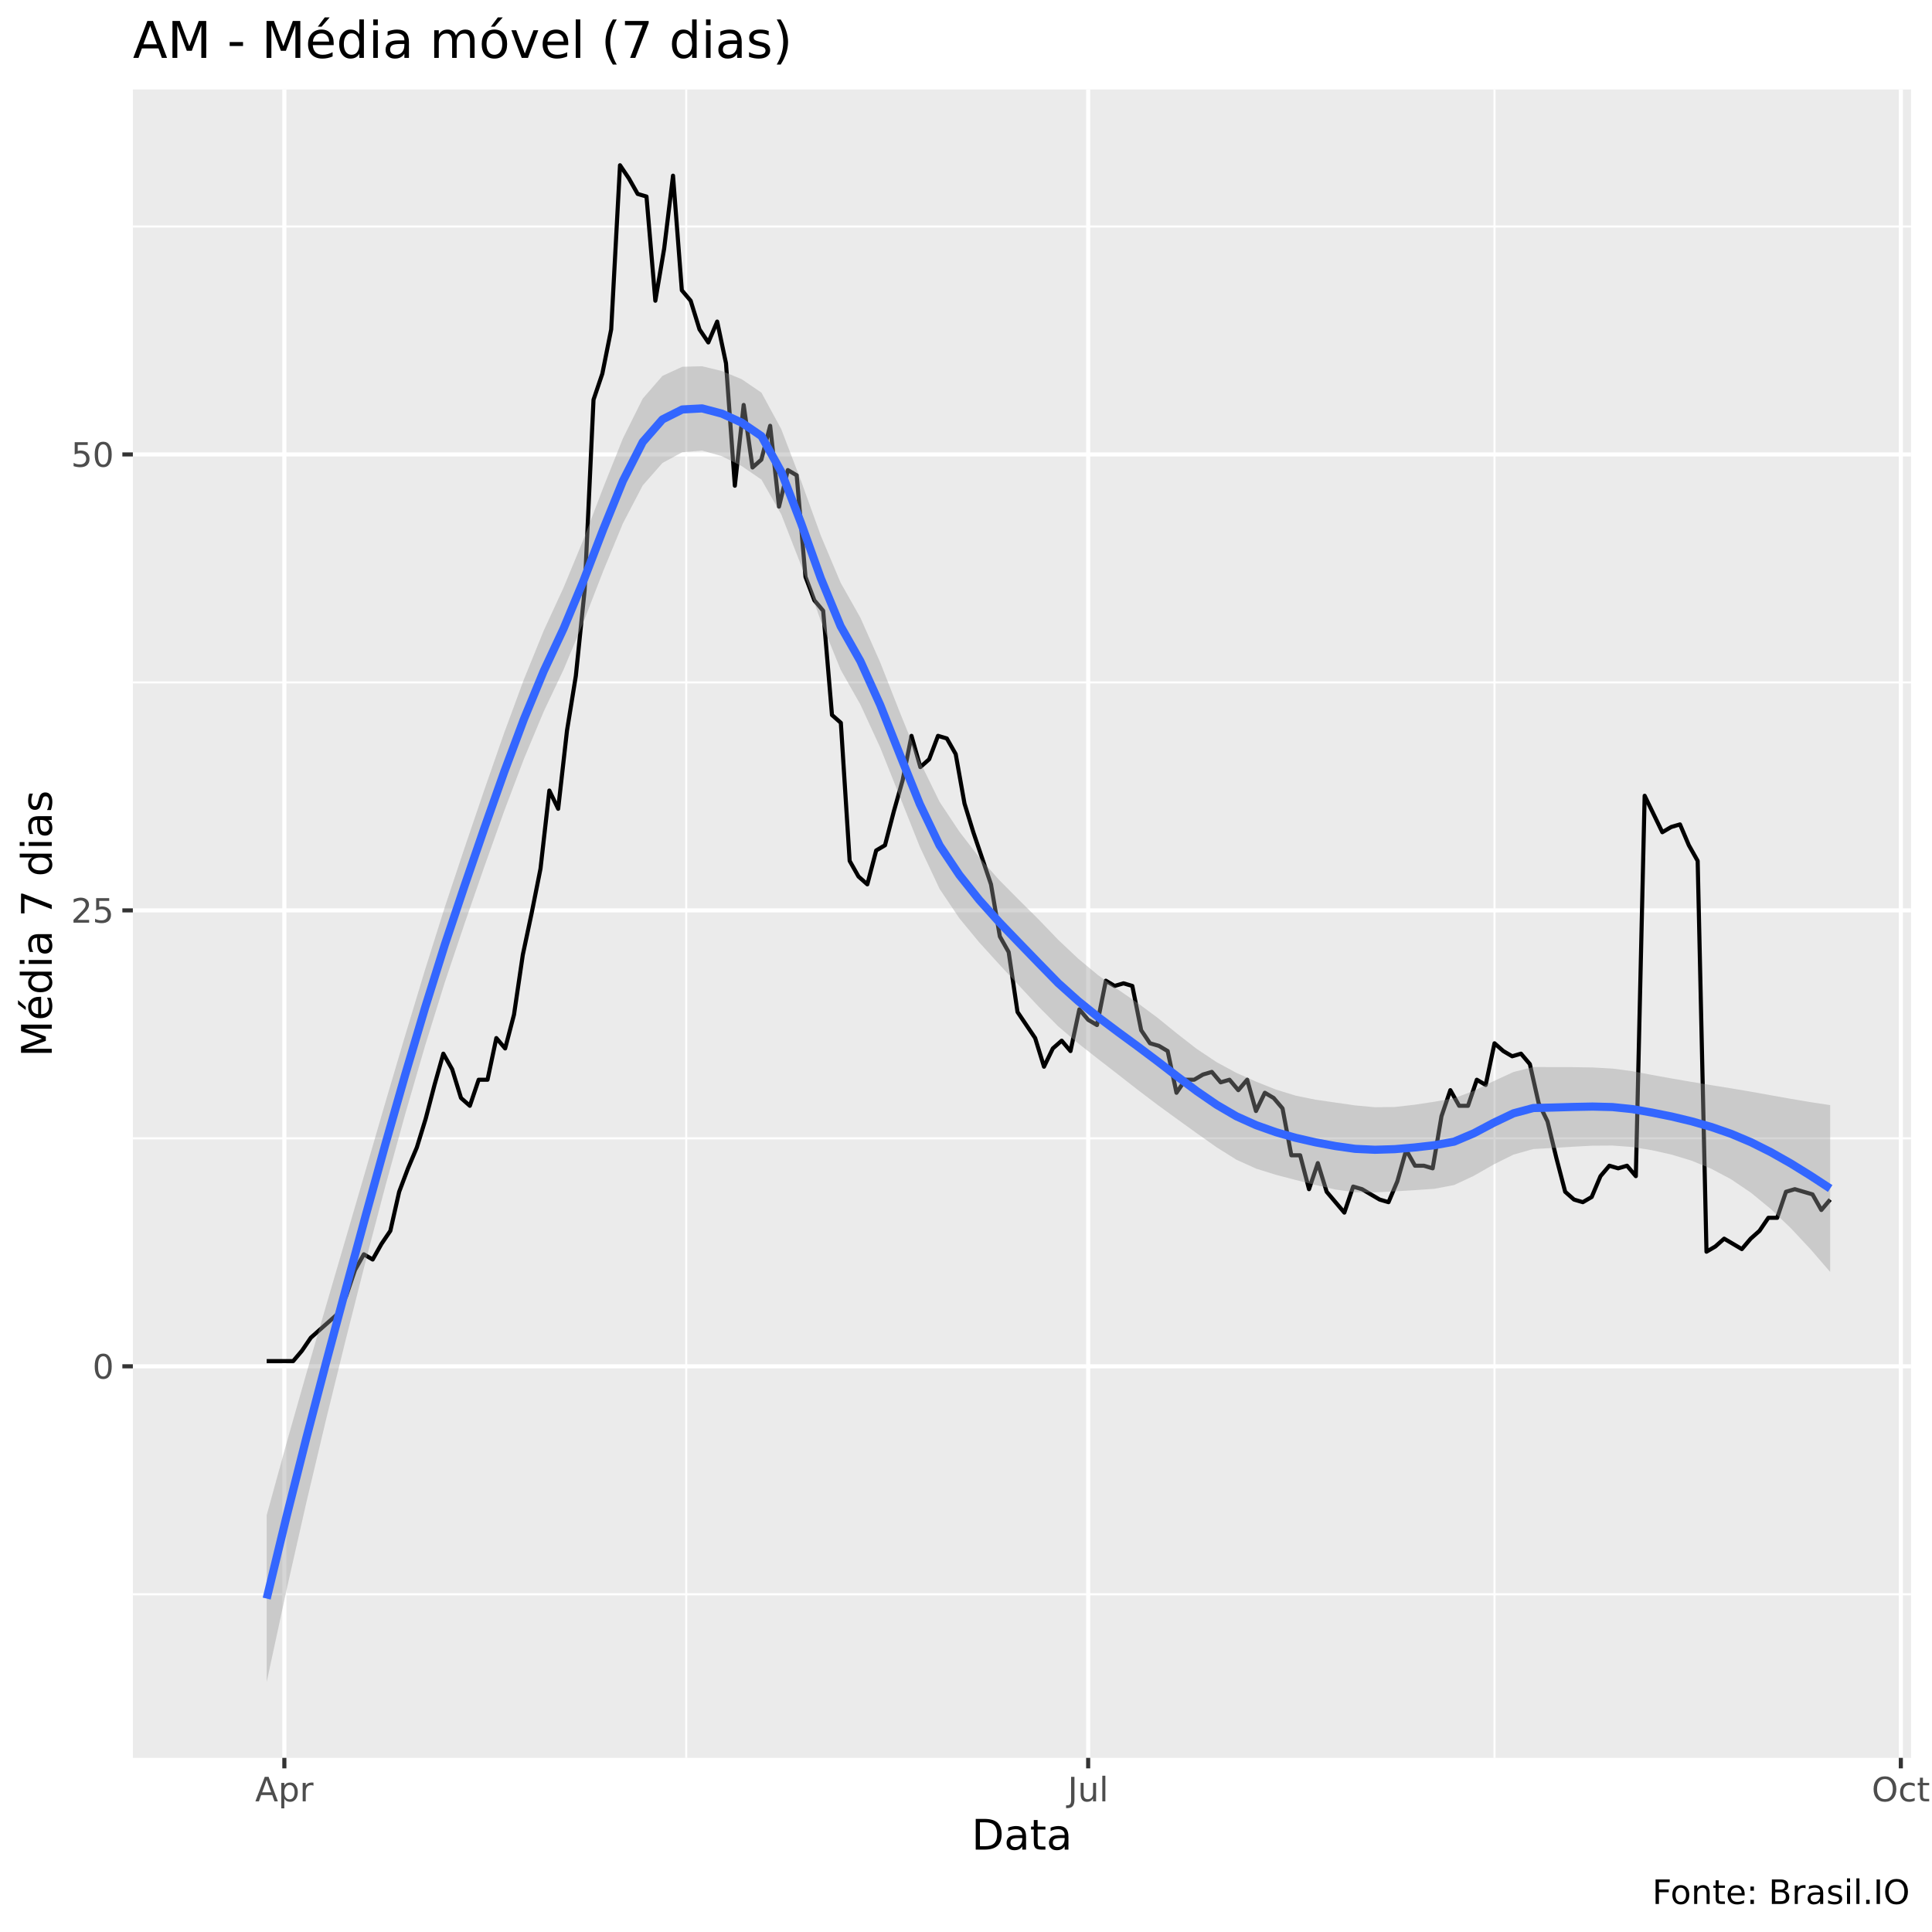
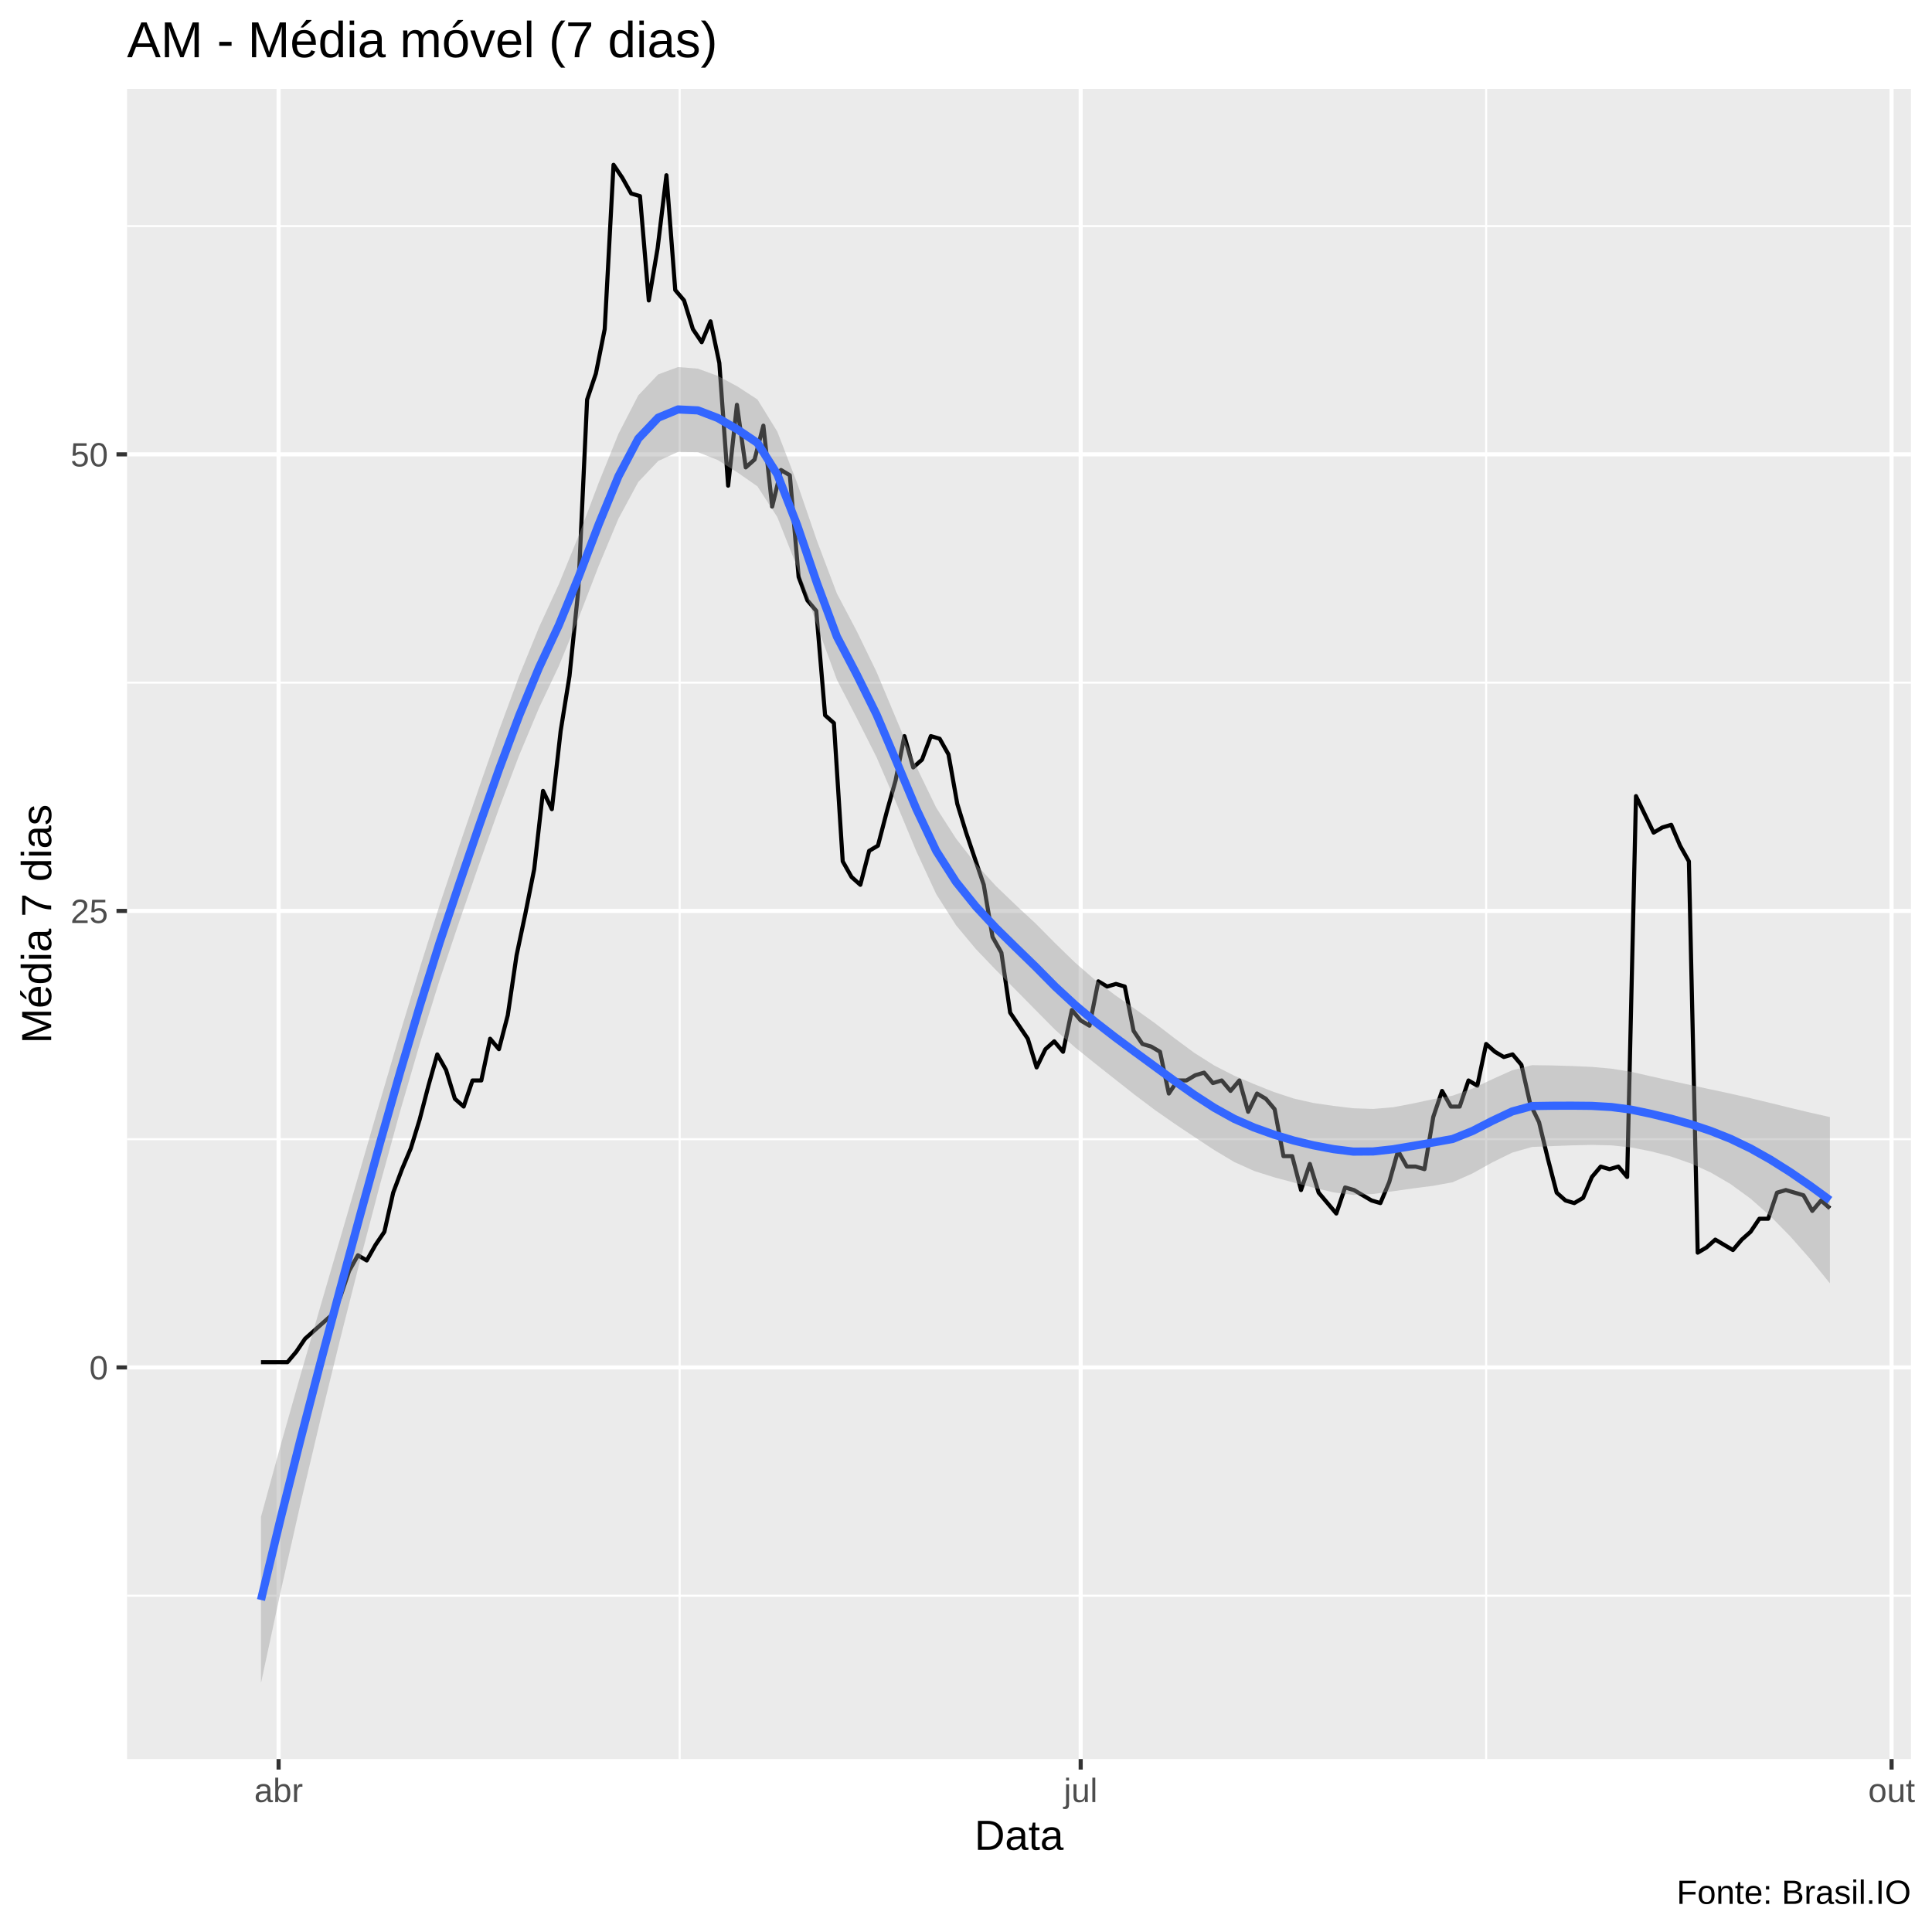
<svg xmlns="http://www.w3.org/2000/svg" viewBox="0 0 504.00 504.00">
  <defs>
    <style type="text/css">
    line, polyline, polygon, path, rect, circle {
      fill: none;
      stroke: #000000;
      stroke-linecap: round;
      stroke-linejoin: round;
      stroke-miterlimit: 10.00;
    }
  </style>
  </defs>
  <rect width="100%" height="100%" style="stroke: none; fill: #FFFFFF;" />
-   <rect x="0" y="0.00" width="504.00" height="504.00" style="stroke-width: 1.07; stroke: #FFFFFF; fill: #FFFFFF;" />
+   <rect x="0.00" y="0.00" width="504.00" height="504.00" style="stroke-width: 1.07; stroke: #FFFFFF; fill: #FFFFFF;" />
  <defs>
-     <clipPath id="cpMzQuNjZ8NDk4LjUyfDQ1OC41N3wyMy4zMw==">
-       <rect x="34.66" y="23.33" width="463.87" height="435.24" />
+     <clipPath id="cpMzMuMTN8NDk4LjUyfDQ1OC44OHwyMy4xOQ==">
+       <rect x="33.13" y="23.19" width="465.39" height="435.69" />
    </clipPath>
  </defs>
-   <rect x="34.66" y="23.33" width="463.87" height="435.24" style="stroke-width: 1.07; stroke: none; fill: #EBEBEB;" clip-path="url(#cpMzQuNjZ8NDk4LjUyfDQ1OC41N3wyMy4zMw==)" />
-   <polyline points="34.66,415.90 498.52,415.90 " style="stroke-width: 0.53; stroke: #FFFFFF; stroke-linecap: butt;" clip-path="url(#cpMzQuNjZ8NDk4LjUyfDQ1OC41N3wyMy4zMw==)" />
-   <polyline points="34.66,296.96 498.52,296.96 " style="stroke-width: 0.53; stroke: #FFFFFF; stroke-linecap: butt;" clip-path="url(#cpMzQuNjZ8NDk4LjUyfDQ1OC41N3wyMy4zMw==)" />
-   <polyline points="34.66,178.02 498.52,178.02 " style="stroke-width: 0.53; stroke: #FFFFFF; stroke-linecap: butt;" clip-path="url(#cpMzQuNjZ8NDk4LjUyfDQ1OC41N3wyMy4zMw==)" />
-   <polyline points="34.66,59.08 498.52,59.08 " style="stroke-width: 0.53; stroke: #FFFFFF; stroke-linecap: butt;" clip-path="url(#cpMzQuNjZ8NDk4LjUyfDQ1OC41N3wyMy4zMw==)" />
-   <polyline points="179.02,458.57 179.02,23.33 " style="stroke-width: 0.53; stroke: #FFFFFF; stroke-linecap: butt;" clip-path="url(#cpMzQuNjZ8NDk4LjUyfDQ1OC41N3wyMy4zMw==)" />
-   <polyline points="389.87,458.57 389.87,23.33 " style="stroke-width: 0.53; stroke: #FFFFFF; stroke-linecap: butt;" clip-path="url(#cpMzQuNjZ8NDk4LjUyfDQ1OC41N3wyMy4zMw==)" />
-   <polyline points="34.66,356.43 498.52,356.43 " style="stroke-width: 1.07; stroke: #FFFFFF; stroke-linecap: butt;" clip-path="url(#cpMzQuNjZ8NDk4LjUyfDQ1OC41N3wyMy4zMw==)" />
-   <polyline points="34.66,237.49 498.52,237.49 " style="stroke-width: 1.07; stroke: #FFFFFF; stroke-linecap: butt;" clip-path="url(#cpMzQuNjZ8NDk4LjUyfDQ1OC41N3wyMy4zMw==)" />
-   <polyline points="34.66,118.55 498.52,118.55 " style="stroke-width: 1.07; stroke: #FFFFFF; stroke-linecap: butt;" clip-path="url(#cpMzQuNjZ8NDk4LjUyfDQ1OC41N3wyMy4zMw==)" />
-   <polyline points="74.18,458.57 74.18,23.33 " style="stroke-width: 1.07; stroke: #FFFFFF; stroke-linecap: butt;" clip-path="url(#cpMzQuNjZ8NDk4LjUyfDQ1OC41N3wyMy4zMw==)" />
-   <polyline points="283.87,458.57 283.87,23.33 " style="stroke-width: 1.07; stroke: #FFFFFF; stroke-linecap: butt;" clip-path="url(#cpMzQuNjZ8NDk4LjUyfDQ1OC41N3wyMy4zMw==)" />
-   <polyline points="495.87,458.57 495.87,23.33 " style="stroke-width: 1.07; stroke: #FFFFFF; stroke-linecap: butt;" clip-path="url(#cpMzQuNjZ8NDk4LjUyfDQ1OC41N3wyMy4zMw==)" />
-   <polyline points="69.57,355.07 71.87,355.07 74.18,355.07 76.48,355.07 78.78,352.35 81.09,348.96 83.39,346.92 85.70,344.88 88.00,342.84 90.31,338.08 92.61,331.29 94.91,327.21 97.22,328.57 99.52,324.49 101.83,321.09 104.13,310.90 106.44,304.78 108.74,299.34 111.04,291.87 113.35,283.03 115.65,274.87 117.96,278.95 120.26,286.43 122.57,288.47 124.87,281.67 127.18,281.67 129.48,270.80 131.78,273.51 134.09,264.68 136.39,249.05 138.70,238.17 141.00,226.62 143.31,206.23 145.61,210.99 147.91,190.60 150.22,176.32 152.52,153.90 154.83,104.28 157.13,97.48 159.44,85.93 161.74,43.11 164.04,46.51 166.35,50.59 168.65,51.27 170.96,78.45 173.26,64.86 175.57,45.83 177.87,75.73 180.17,78.45 182.48,85.93 184.78,89.33 187.09,83.89 189.39,94.77 191.70,126.71 194.00,105.64 196.31,121.95 198.61,119.91 200.91,111.08 203.22,132.15 205.52,122.63 207.83,123.99 210.13,150.50 212.44,156.61 214.74,159.33 217.04,186.52 219.35,188.56 221.65,224.58 223.96,228.66 226.26,230.70 228.57,221.86 230.87,220.50 233.17,211.67 235.48,203.51 237.78,191.96 240.09,200.11 242.39,198.07 244.70,191.96 247.00,192.64 249.31,196.71 251.61,209.63 253.91,217.10 256.22,223.90 258.52,230.70 260.83,244.29 263.13,248.37 265.44,264.00 267.74,267.40 270.04,270.80 272.35,278.27 274.65,273.51 276.96,271.48 279.26,274.19 281.57,263.32 283.87,266.04 286.17,267.40 288.48,255.84 290.78,257.20 293.09,256.52 295.39,257.20 297.70,268.76 300.00,272.16 302.31,272.83 304.61,274.19 306.91,285.07 309.22,281.67 311.52,281.67 313.83,280.31 316.13,279.63 318.44,282.35 320.74,281.67 323.04,284.39 325.35,281.67 327.65,289.83 329.96,285.07 332.26,286.43 334.57,289.15 336.87,301.38 339.17,301.38 341.48,310.22 343.78,303.42 346.09,310.90 348.39,313.61 350.70,316.33 353.00,309.54 355.31,310.22 357.61,311.58 359.91,312.93 362.22,313.61 364.52,308.18 366.83,300.02 369.13,304.10 371.44,304.10 373.74,304.78 376.04,291.19 378.35,284.39 380.65,288.47 382.96,288.47 385.26,281.67 387.57,283.03 389.87,272.16 392.17,274.19 394.48,275.55 396.78,274.87 399.09,277.59 401.39,287.79 403.70,292.54 406.00,302.06 408.31,310.90 410.61,312.93 412.91,313.61 415.22,312.26 417.52,306.82 419.83,304.10 422.13,304.78 424.44,304.10 426.74,306.82 429.04,207.59 431.35,212.35 433.65,217.10 435.96,215.74 438.26,215.06 440.57,220.50 442.87,224.58 445.17,326.53 447.48,325.17 449.78,323.13 452.09,324.49 454.39,325.85 456.70,323.13 459.00,321.09 461.31,317.69 463.61,317.69 465.91,310.90 468.22,310.22 470.52,310.90 472.83,311.58 475.13,315.65 477.44,312.93 " style="stroke-width: 1.07; stroke-linecap: butt;" clip-path="url(#cpMzQuNjZ8NDk4LjUyfDQ1OC41N3wyMy4zMw==)" />
-   <polygon points="69.57,395.25 74.73,376.52 79.89,358.39 85.06,340.63 90.22,323.00 95.38,305.30 100.54,287.56 105.71,270.07 110.87,253.02 116.03,236.64 121.20,221.14 126.36,205.99 131.52,191.19 136.68,177.21 141.85,164.49 147.01,153.30 152.17,140.83 157.34,127.27 162.50,114.36 167.66,104.00 172.82,98.05 177.99,95.68 183.15,95.54 188.31,96.79 193.48,98.92 198.64,102.43 203.80,111.93 208.96,125.43 214.13,139.74 219.29,152.00 224.45,161.14 229.62,172.80 234.78,185.93 239.94,198.60 245.11,209.18 250.27,216.94 255.43,223.64 260.59,229.49 265.76,234.71 270.92,239.83 276.08,245.19 281.25,250.07 286.41,254.35 291.57,258.08 296.73,261.62 301.90,265.45 307.06,269.64 312.22,273.65 317.39,277.09 322.55,279.88 327.71,282.18 332.87,284.24 338.04,285.83 343.20,286.88 348.36,287.62 353.53,288.37 358.69,288.84 363.85,288.78 369.01,288.19 374.18,287.41 379.34,286.50 384.50,284.55 389.67,282.02 394.83,279.65 399.99,278.35 405.16,278.37 410.32,278.39 415.48,278.47 420.64,278.76 425.81,279.44 430.97,280.42 436.13,281.35 441.30,282.24 446.46,283.09 451.62,283.92 456.78,284.79 461.95,285.72 467.11,286.64 472.27,287.51 477.44,288.29 477.44,331.82 472.27,325.84 467.11,320.33 461.95,315.40 456.78,311.15 451.62,307.66 446.46,304.91 441.30,302.79 436.13,301.22 430.97,300.06 425.81,299.22 420.64,298.84 415.48,298.87 410.32,299.15 405.16,299.47 399.99,299.75 394.83,301.20 389.67,303.77 384.50,306.72 379.34,309.14 374.18,310.12 369.01,310.48 363.85,310.78 358.69,311.05 353.53,311.03 348.36,310.31 343.20,309.13 338.04,307.83 332.87,306.48 327.71,304.87 322.55,302.54 317.39,299.30 312.22,295.65 307.06,291.93 301.90,288.17 296.73,284.25 291.57,280.22 286.41,276.22 281.25,272.17 276.08,267.77 270.92,262.57 265.76,257.04 260.59,251.49 255.43,245.81 250.27,239.56 245.11,231.89 239.94,220.88 234.78,207.92 229.62,195.01 224.45,183.80 219.29,174.69 214.13,161.98 208.96,147.42 203.80,134.18 198.64,125.12 193.48,121.58 188.31,119.00 183.15,117.54 177.99,117.97 172.82,120.77 167.66,126.64 162.50,136.53 157.34,149.02 152.17,162.38 147.01,174.70 141.85,185.59 136.68,197.97 131.52,211.60 126.36,226.06 121.20,240.92 116.03,256.28 110.87,272.88 105.71,290.62 100.54,309.38 95.38,329.04 90.22,349.36 85.06,370.31 79.89,392.08 74.73,414.85 69.57,438.79 " style="stroke-width: 0.00; stroke: none; fill: #999999; fill-opacity: 0.40;" clip-path="url(#cpMzQuNjZ8NDk4LjUyfDQ1OC41N3wyMy4zMw==)" />
-   <polyline points="69.57,395.25 74.73,376.52 79.89,358.39 85.06,340.63 90.22,323.00 95.38,305.30 100.54,287.56 105.71,270.07 110.87,253.02 116.03,236.64 121.20,221.14 126.36,205.99 131.52,191.19 136.68,177.21 141.85,164.49 147.01,153.30 152.17,140.83 157.34,127.27 162.50,114.36 167.66,104.00 172.82,98.05 177.99,95.68 183.15,95.54 188.31,96.79 193.48,98.92 198.64,102.43 203.80,111.93 208.96,125.43 214.13,139.74 219.29,152.00 224.45,161.14 229.62,172.80 234.78,185.93 239.94,198.60 245.11,209.18 250.27,216.94 255.43,223.64 260.59,229.49 265.76,234.71 270.92,239.83 276.08,245.19 281.25,250.07 286.41,254.35 291.57,258.08 296.73,261.62 301.90,265.45 307.06,269.64 312.22,273.65 317.39,277.09 322.55,279.88 327.71,282.18 332.87,284.24 338.04,285.83 343.20,286.88 348.36,287.62 353.53,288.37 358.69,288.84 363.85,288.78 369.01,288.19 374.18,287.41 379.34,286.50 384.50,284.55 389.67,282.02 394.83,279.65 399.99,278.35 405.16,278.37 410.32,278.39 415.48,278.47 420.64,278.76 425.81,279.44 430.97,280.42 436.13,281.35 441.30,282.24 446.46,283.09 451.62,283.92 456.78,284.79 461.95,285.72 467.11,286.64 472.27,287.51 477.44,288.29 " style="stroke-width: 2.13; stroke: none;" clip-path="url(#cpMzQuNjZ8NDk4LjUyfDQ1OC41N3wyMy4zMw==)" />
-   <polyline points="477.44,331.82 472.27,325.84 467.11,320.33 461.95,315.40 456.78,311.15 451.62,307.66 446.46,304.91 441.30,302.79 436.13,301.22 430.97,300.06 425.81,299.22 420.64,298.84 415.48,298.87 410.32,299.15 405.16,299.47 399.99,299.75 394.83,301.20 389.67,303.77 384.50,306.72 379.34,309.14 374.18,310.12 369.01,310.48 363.85,310.78 358.69,311.05 353.53,311.03 348.36,310.31 343.20,309.13 338.04,307.83 332.87,306.48 327.71,304.87 322.55,302.54 317.39,299.30 312.22,295.65 307.06,291.93 301.90,288.17 296.73,284.25 291.57,280.22 286.41,276.22 281.25,272.17 276.08,267.77 270.92,262.57 265.76,257.04 260.59,251.49 255.43,245.81 250.27,239.56 245.11,231.89 239.94,220.88 234.78,207.92 229.62,195.01 224.45,183.80 219.29,174.69 214.13,161.98 208.96,147.42 203.80,134.18 198.64,125.12 193.48,121.58 188.31,119.00 183.15,117.54 177.99,117.97 172.82,120.77 167.66,126.64 162.50,136.53 157.34,149.02 152.17,162.38 147.01,174.70 141.85,185.59 136.68,197.97 131.52,211.60 126.36,226.06 121.20,240.92 116.03,256.28 110.87,272.88 105.71,290.62 100.54,309.38 95.38,329.04 90.22,349.36 85.06,370.31 79.89,392.08 74.73,414.85 69.57,438.79 " style="stroke-width: 2.13; stroke: none;" clip-path="url(#cpMzQuNjZ8NDk4LjUyfDQ1OC41N3wyMy4zMw==)" />
-   <polyline points="69.57,417.02 74.73,395.68 79.89,375.23 85.06,355.47 90.22,336.18 95.38,317.17 100.54,298.47 105.71,280.34 110.87,262.95 116.03,246.46 121.20,231.03 126.36,216.02 131.52,201.40 136.68,187.59 141.85,175.04 147.01,164.00 152.17,151.61 157.34,138.15 162.50,125.45 167.66,115.32 172.82,109.41 177.99,106.82 183.15,106.54 188.31,107.90 193.48,110.25 198.64,113.77 203.80,123.06 208.96,136.43 214.13,150.86 219.29,163.35 224.45,172.47 229.62,183.90 234.78,196.92 239.94,209.74 245.11,220.54 250.27,228.25 255.43,234.73 260.59,240.49 265.76,245.87 270.92,251.20 276.08,256.48 281.25,261.12 286.41,265.28 291.57,269.15 296.73,272.93 301.90,276.81 307.06,280.78 312.22,284.65 317.39,288.20 322.55,291.21 327.71,293.53 332.87,295.36 338.04,296.83 343.20,298.01 348.36,298.97 353.53,299.70 358.69,299.94 363.85,299.78 369.01,299.34 374.18,298.76 379.34,297.82 384.50,295.63 389.67,292.89 394.83,290.43 399.99,289.05 405.16,288.92 410.32,288.77 415.48,288.67 420.64,288.80 425.81,289.33 430.97,290.24 436.13,291.28 441.30,292.52 446.46,294.00 451.62,295.79 456.78,297.97 461.95,300.56 467.11,303.48 472.27,306.67 477.44,310.05 " style="stroke-width: 2.13; stroke: #3366FF; stroke-linecap: butt;" clip-path="url(#cpMzQuNjZ8NDk4LjUyfDQ1OC41N3wyMy4zMw==)" />
+   <rect x="33.13" y="23.19" width="465.39" height="435.69" style="stroke-width: 1.07; stroke: none; fill: #EBEBEB;" clip-path="url(#cpMzMuMTN8NDk4LjUyfDQ1OC44OHwyMy4xOQ==)" />
+   <polyline points="33.13,416.27 498.52,416.27 " style="stroke-width: 0.53; stroke: #FFFFFF; stroke-linecap: butt;" clip-path="url(#cpMzMuMTN8NDk4LjUyfDQ1OC44OHwyMy4xOQ==)" />
+   <polyline points="33.13,297.18 498.52,297.18 " style="stroke-width: 0.53; stroke: #FFFFFF; stroke-linecap: butt;" clip-path="url(#cpMzMuMTN8NDk4LjUyfDQ1OC44OHwyMy4xOQ==)" />
+   <polyline points="33.13,178.08 498.52,178.08 " style="stroke-width: 0.53; stroke: #FFFFFF; stroke-linecap: butt;" clip-path="url(#cpMzMuMTN8NDk4LjUyfDQ1OC44OHwyMy4xOQ==)" />
+   <polyline points="33.13,58.98 498.52,58.98 " style="stroke-width: 0.53; stroke: #FFFFFF; stroke-linecap: butt;" clip-path="url(#cpMzMuMTN8NDk4LjUyfDQ1OC44OHwyMy4xOQ==)" />
+   <polyline points="177.30,458.88 177.30,23.19 " style="stroke-width: 0.53; stroke: #FFFFFF; stroke-linecap: butt;" clip-path="url(#cpMzMuMTN8NDk4LjUyfDQ1OC44OHwyMy4xOQ==)" />
+   <polyline points="387.69,458.88 387.69,23.19 " style="stroke-width: 0.53; stroke: #FFFFFF; stroke-linecap: butt;" clip-path="url(#cpMzMuMTN8NDk4LjUyfDQ1OC44OHwyMy4xOQ==)" />
+   <polyline points="33.13,356.72 498.52,356.72 " style="stroke-width: 1.07; stroke: #FFFFFF; stroke-linecap: butt;" clip-path="url(#cpMzMuMTN8NDk4LjUyfDQ1OC44OHwyMy4xOQ==)" />
+   <polyline points="33.13,237.63 498.52,237.63 " style="stroke-width: 1.07; stroke: #FFFFFF; stroke-linecap: butt;" clip-path="url(#cpMzMuMTN8NDk4LjUyfDQ1OC44OHwyMy4xOQ==)" />
+   <polyline points="33.13,118.53 498.52,118.53 " style="stroke-width: 1.07; stroke: #FFFFFF; stroke-linecap: butt;" clip-path="url(#cpMzMuMTN8NDk4LjUyfDQ1OC44OHwyMy4xOQ==)" />
+   <polyline points="72.68,458.88 72.68,23.19 " style="stroke-width: 1.07; stroke: #FFFFFF; stroke-linecap: butt;" clip-path="url(#cpMzMuMTN8NDk4LjUyfDQ1OC44OHwyMy4xOQ==)" />
+   <polyline points="281.92,458.88 281.92,23.19 " style="stroke-width: 1.07; stroke: #FFFFFF; stroke-linecap: butt;" clip-path="url(#cpMzMuMTN8NDk4LjUyfDQ1OC44OHwyMy4xOQ==)" />
+   <polyline points="493.46,458.88 493.46,23.19 " style="stroke-width: 1.07; stroke: #FFFFFF; stroke-linecap: butt;" clip-path="url(#cpMzMuMTN8NDk4LjUyfDQ1OC44OHwyMy4xOQ==)" />
+   <polyline points="68.08,355.36 70.38,355.36 72.68,355.36 74.98,355.36 77.28,352.64 79.58,349.24 81.87,347.20 84.17,345.15 86.47,343.11 88.77,338.35 91.07,331.54 93.37,327.46 95.67,328.82 97.97,324.74 100.27,321.34 102.57,311.13 104.87,305.00 107.17,299.56 109.47,292.07 111.77,283.22 114.07,275.06 116.37,279.14 118.66,286.63 120.96,288.67 123.26,281.86 125.56,281.86 127.86,270.97 130.16,273.70 132.46,264.85 134.76,249.20 137.06,238.31 139.36,226.74 141.66,206.32 143.96,211.09 146.26,190.67 148.56,176.38 150.86,153.92 153.16,104.24 155.45,97.43 157.75,85.86 160.05,42.99 162.35,46.39 164.65,50.48 166.95,51.16 169.25,78.38 171.55,64.77 173.85,45.71 176.15,75.66 178.45,78.38 180.75,85.86 183.05,89.27 185.35,83.82 187.65,94.71 189.95,126.70 192.24,105.60 194.54,121.93 196.84,119.89 199.14,111.04 201.44,132.14 203.74,122.61 206.04,123.98 208.34,150.52 210.64,156.64 212.94,159.36 215.24,186.59 217.54,188.63 219.84,224.70 222.14,228.78 224.44,230.82 226.73,221.97 229.03,220.61 231.33,211.77 233.63,203.60 235.93,192.03 238.23,200.20 240.53,198.16 242.83,192.03 245.13,192.71 247.43,196.79 249.73,209.72 252.03,217.21 254.33,224.02 256.63,230.82 258.93,244.43 261.23,248.52 263.52,264.17 265.82,267.57 268.12,270.97 270.42,278.46 272.72,273.70 275.02,271.65 277.32,274.38 279.62,263.49 281.92,266.21 284.22,267.57 286.52,256.00 288.82,257.36 291.12,256.68 293.42,257.36 295.72,268.93 298.02,272.34 300.31,273.02 302.61,274.38 304.91,285.27 307.21,281.86 309.51,281.86 311.81,280.50 314.11,279.82 316.41,282.54 318.71,281.86 321.01,284.59 323.31,281.86 325.61,290.03 327.91,285.27 330.21,286.63 332.51,289.35 334.81,301.60 337.10,301.60 339.40,310.45 341.70,303.64 344.00,311.13 346.30,313.85 348.60,316.57 350.90,309.77 353.20,310.45 355.50,311.81 357.80,313.17 360.10,313.85 362.40,308.40 364.70,300.24 367.00,304.32 369.30,304.32 371.60,305.00 373.89,291.39 376.19,284.59 378.49,288.67 380.79,288.67 383.09,281.86 385.39,283.22 387.69,272.34 389.99,274.38 392.29,275.74 394.59,275.06 396.89,277.78 399.19,287.99 401.49,292.75 403.79,302.28 406.09,311.13 408.39,313.17 410.68,313.85 412.98,312.49 415.28,307.04 417.58,304.32 419.88,305.00 422.18,304.32 424.48,307.04 426.78,207.68 429.08,212.45 431.38,217.21 433.68,215.85 435.98,215.17 438.28,220.61 440.58,224.70 442.88,326.78 445.18,325.42 447.47,323.38 449.77,324.74 452.07,326.10 454.37,323.38 456.67,321.34 458.97,317.93 461.27,317.93 463.57,311.13 465.87,310.45 468.17,311.13 470.47,311.81 472.77,315.89 475.07,313.17 477.37,315.21 " style="stroke-width: 1.07; stroke-linecap: butt;" clip-path="url(#cpMzMuMTN8NDk4LjUyfDQ1OC44OHwyMy4xOQ==)" />
+   <polygon points="68.08,395.70 73.26,376.83 78.44,358.56 83.62,340.67 88.80,322.92 93.98,305.08 99.16,287.22 104.34,269.61 109.53,252.47 114.71,236.01 119.89,220.45 125.07,205.20 130.25,190.34 135.43,176.33 140.61,163.64 145.79,152.40 150.97,139.69 156.15,126.02 161.33,113.19 166.51,103.14 171.70,97.67 176.88,95.75 182.06,96.17 187.24,98.06 192.42,100.84 197.60,104.21 202.78,112.60 207.96,126.04 213.14,141.14 218.32,154.83 223.50,164.65 228.69,175.34 233.87,187.72 239.05,200.00 244.23,210.70 249.41,218.77 254.59,225.41 259.77,231.10 264.95,236.07 270.13,240.88 275.31,246.11 280.49,251.14 285.67,255.64 290.86,259.57 296.04,263.17 301.22,266.86 306.40,270.84 311.58,274.67 316.76,277.95 321.94,280.60 327.12,282.80 332.30,284.86 337.48,286.57 342.66,287.74 347.84,288.49 353.03,289.11 358.21,289.29 363.39,288.85 368.57,287.87 373.75,286.76 378.93,285.83 384.11,283.98 389.29,281.54 394.47,279.21 399.65,277.87 404.83,277.94 410.02,278.09 415.20,278.32 420.38,278.78 425.56,279.61 430.74,280.79 435.92,281.95 441.10,283.08 446.28,284.19 451.46,285.30 456.64,286.48 461.82,287.73 467.00,289.00 472.19,290.24 477.37,291.41 477.37,334.78 472.19,328.40 467.00,322.51 461.82,317.24 456.64,312.67 451.46,308.89 446.28,305.87 441.10,303.51 435.92,301.71 430.74,300.36 425.56,299.34 420.38,298.79 415.20,298.67 410.02,298.79 404.83,298.99 399.65,299.21 394.47,300.69 389.29,303.24 384.11,306.12 378.93,308.42 373.75,309.36 368.57,310.02 363.39,310.76 358.21,311.47 353.03,311.73 347.84,311.04 342.66,309.84 337.48,308.49 332.30,307.10 327.12,305.45 321.94,303.11 316.76,300.01 311.58,296.60 306.40,293.13 301.22,289.52 296.04,285.62 290.86,281.54 285.67,277.43 280.49,273.26 275.31,268.70 270.13,263.47 264.95,258.21 259.77,253.01 254.59,247.60 249.41,241.39 244.23,233.24 239.05,222.09 233.87,209.64 228.69,197.59 223.50,187.30 218.32,177.33 213.14,163.19 207.96,147.97 202.78,134.90 197.60,126.88 192.42,123.28 187.24,120.01 182.06,117.96 176.88,117.88 171.70,120.26 166.51,125.73 161.33,135.32 156.15,147.72 150.97,161.16 145.79,173.74 140.61,184.69 135.43,197.04 130.25,210.69 125.07,225.21 119.89,240.17 114.71,255.58 109.53,272.23 104.34,290.05 99.16,308.90 93.98,328.67 88.80,349.11 83.62,370.18 78.44,392.08 73.26,414.98 68.08,439.07 " style="stroke-width: 0.00; stroke: none; fill: #999999; fill-opacity: 0.40;" clip-path="url(#cpMzMuMTN8NDk4LjUyfDQ1OC44OHwyMy4xOQ==)" />
+   <polyline points="68.08,395.70 73.26,376.83 78.44,358.56 83.62,340.67 88.80,322.92 93.98,305.08 99.16,287.22 104.34,269.61 109.53,252.47 114.71,236.01 119.89,220.45 125.07,205.20 130.25,190.34 135.43,176.33 140.61,163.64 145.79,152.40 150.97,139.69 156.15,126.02 161.33,113.19 166.51,103.14 171.70,97.67 176.88,95.75 182.06,96.17 187.24,98.06 192.42,100.84 197.60,104.21 202.78,112.60 207.96,126.04 213.14,141.14 218.32,154.83 223.50,164.65 228.69,175.34 233.87,187.72 239.05,200.00 244.23,210.70 249.41,218.77 254.59,225.41 259.77,231.10 264.95,236.07 270.13,240.88 275.31,246.11 280.49,251.14 285.67,255.64 290.86,259.57 296.04,263.17 301.22,266.86 306.40,270.84 311.58,274.67 316.76,277.95 321.94,280.60 327.12,282.80 332.30,284.86 337.48,286.57 342.66,287.74 347.84,288.49 353.03,289.11 358.21,289.29 363.39,288.85 368.57,287.87 373.75,286.76 378.93,285.83 384.11,283.98 389.29,281.54 394.47,279.21 399.65,277.87 404.83,277.94 410.02,278.09 415.20,278.32 420.38,278.78 425.56,279.61 430.74,280.79 435.92,281.95 441.10,283.08 446.28,284.19 451.46,285.30 456.64,286.48 461.82,287.73 467.00,289.00 472.19,290.24 477.37,291.41 " style="stroke-width: 2.13; stroke: none;" clip-path="url(#cpMzMuMTN8NDk4LjUyfDQ1OC44OHwyMy4xOQ==)" />
+   <polyline points="477.37,334.78 472.19,328.40 467.00,322.51 461.82,317.24 456.64,312.67 451.46,308.89 446.28,305.87 441.10,303.51 435.92,301.71 430.74,300.36 425.56,299.34 420.38,298.79 415.20,298.67 410.02,298.79 404.83,298.99 399.65,299.21 394.47,300.69 389.29,303.24 384.11,306.12 378.93,308.42 373.75,309.36 368.57,310.02 363.39,310.76 358.21,311.47 353.03,311.73 347.84,311.04 342.66,309.84 337.48,308.49 332.30,307.10 327.12,305.45 321.94,303.11 316.76,300.01 311.58,296.60 306.40,293.13 301.22,289.52 296.04,285.62 290.86,281.54 285.67,277.43 280.49,273.26 275.31,268.70 270.13,263.47 264.95,258.21 259.77,253.01 254.59,247.60 249.41,241.39 244.23,233.24 239.05,222.09 233.87,209.64 228.69,197.59 223.50,187.30 218.32,177.33 213.14,163.19 207.96,147.97 202.78,134.90 197.60,126.88 192.42,123.28 187.24,120.01 182.06,117.96 176.88,117.88 171.70,120.26 166.51,125.73 161.33,135.32 156.15,147.72 150.97,161.16 145.79,173.74 140.61,184.69 135.43,197.04 130.25,210.69 125.07,225.21 119.89,240.17 114.71,255.58 109.53,272.23 104.34,290.05 99.16,308.90 93.98,328.67 88.80,349.11 83.62,370.18 78.44,392.08 73.26,414.98 68.08,439.07 " style="stroke-width: 2.13; stroke: none;" clip-path="url(#cpMzMuMTN8NDk4LjUyfDQ1OC44OHwyMy4xOQ==)" />
+   <polyline points="68.08,417.39 73.26,395.91 78.44,375.32 83.62,355.43 88.80,336.01 93.98,316.87 99.16,298.06 104.34,279.83 109.53,262.35 114.71,245.80 119.89,230.31 125.07,215.20 130.25,200.52 135.43,186.69 140.61,174.17 145.79,163.07 150.97,150.43 156.15,136.87 161.33,124.26 166.51,114.43 171.70,108.96 176.88,106.81 182.06,107.06 187.24,109.04 192.42,112.06 197.60,115.55 202.78,123.75 207.96,137.00 213.14,152.16 218.32,166.08 223.50,175.98 228.69,186.46 233.87,198.68 239.05,211.04 244.23,221.97 249.41,230.08 254.59,236.50 259.77,242.05 264.95,247.14 270.13,252.17 275.31,257.41 280.49,262.20 285.67,266.54 290.86,270.56 296.04,274.40 301.22,278.19 306.40,281.98 311.58,285.63 316.76,288.98 321.94,291.86 327.12,294.13 332.30,295.98 337.48,297.53 342.66,298.79 347.84,299.77 353.03,300.42 358.21,300.38 363.39,299.81 368.57,298.94 373.75,298.06 378.93,297.13 384.11,295.05 389.29,292.39 394.47,289.95 399.65,288.54 404.83,288.46 410.02,288.44 415.20,288.49 420.38,288.79 425.56,289.48 430.74,290.57 435.92,291.83 441.10,293.29 446.28,295.03 451.46,297.09 456.64,299.58 461.82,302.49 467.00,305.76 472.19,309.32 477.37,313.10 " style="stroke-width: 2.13; stroke: #3366FF; stroke-linecap: butt;" clip-path="url(#cpMzMuMTN8NDk4LjUyfDQ1OC44OHwyMy4xOQ==)" />
  <defs>
    <clipPath id="cpMC4wMHw1MDQuMDB8NTA0LjAwfDAuMDA=">
      <rect x="0.00" y="0.00" width="504.00" height="504.00" />
    </clipPath>
  </defs>
  <g clip-path="url(#cpMC4wMHw1MDQuMDB8NTA0LjAwfDAuMDA=)">
-     <text x="24.13" y="359.64" style="font-size: 8.80px; fill: #4D4D4D; font-family: DejaVu Sans;" textLength="5.60px" lengthAdjust="spacingAndGlyphs">0</text>
+     <text x="23.30" y="359.87" style="font-size: 8.80px; fill: #4D4D4D; font-family: Arial;" textLength="4.89px" lengthAdjust="spacingAndGlyphs">0</text>
  </g>
  <g clip-path="url(#cpMC4wMHw1MDQuMDB8NTA0LjAwfDAuMDA=)">
-     <text x="18.53" y="240.70" style="font-size: 8.80px; fill: #4D4D4D; font-family: DejaVu Sans;" textLength="11.20px" lengthAdjust="spacingAndGlyphs">25</text>
+     <text x="18.41" y="240.78" style="font-size: 8.80px; fill: #4D4D4D; font-family: Arial;" textLength="9.79px" lengthAdjust="spacingAndGlyphs">25</text>
  </g>
  <g clip-path="url(#cpMC4wMHw1MDQuMDB8NTA0LjAwfDAuMDA=)">
-     <text x="18.53" y="121.76" style="font-size: 8.80px; fill: #4D4D4D; font-family: DejaVu Sans;" textLength="11.20px" lengthAdjust="spacingAndGlyphs">50</text>
+     <text x="18.41" y="121.68" style="font-size: 8.80px; fill: #4D4D4D; font-family: Arial;" textLength="9.79px" lengthAdjust="spacingAndGlyphs">50</text>
  </g>
-   <polyline points="31.92,356.43 34.66,356.43 " style="stroke-width: 1.07; stroke: #333333; stroke-linecap: butt;" clip-path="url(#cpMC4wMHw1MDQuMDB8NTA0LjAwfDAuMDA=)" />
-   <polyline points="31.92,237.49 34.66,237.49 " style="stroke-width: 1.07; stroke: #333333; stroke-linecap: butt;" clip-path="url(#cpMC4wMHw1MDQuMDB8NTA0LjAwfDAuMDA=)" />
-   <polyline points="31.92,118.55 34.66,118.55 " style="stroke-width: 1.07; stroke: #333333; stroke-linecap: butt;" clip-path="url(#cpMC4wMHw1MDQuMDB8NTA0LjAwfDAuMDA=)" />
-   <polyline points="74.18,461.31 74.18,458.57 " style="stroke-width: 1.07; stroke: #333333; stroke-linecap: butt;" clip-path="url(#cpMC4wMHw1MDQuMDB8NTA0LjAwfDAuMDA=)" />
-   <polyline points="283.87,461.31 283.87,458.57 " style="stroke-width: 1.07; stroke: #333333; stroke-linecap: butt;" clip-path="url(#cpMC4wMHw1MDQuMDB8NTA0LjAwfDAuMDA=)" />
-   <polyline points="495.87,461.31 495.87,458.57 " style="stroke-width: 1.07; stroke: #333333; stroke-linecap: butt;" clip-path="url(#cpMC4wMHw1MDQuMDB8NTA0LjAwfDAuMDA=)" />
+   <polyline points="30.39,356.72 33.13,356.72 " style="stroke-width: 1.07; stroke: #333333; stroke-linecap: butt;" clip-path="url(#cpMC4wMHw1MDQuMDB8NTA0LjAwfDAuMDA=)" />
+   <polyline points="30.39,237.63 33.13,237.63 " style="stroke-width: 1.07; stroke: #333333; stroke-linecap: butt;" clip-path="url(#cpMC4wMHw1MDQuMDB8NTA0LjAwfDAuMDA=)" />
+   <polyline points="30.39,118.53 33.13,118.53 " style="stroke-width: 1.07; stroke: #333333; stroke-linecap: butt;" clip-path="url(#cpMC4wMHw1MDQuMDB8NTA0LjAwfDAuMDA=)" />
+   <polyline points="72.68,461.62 72.68,458.88 " style="stroke-width: 1.07; stroke: #333333; stroke-linecap: butt;" clip-path="url(#cpMC4wMHw1MDQuMDB8NTA0LjAwfDAuMDA=)" />
+   <polyline points="281.92,461.62 281.92,458.88 " style="stroke-width: 1.07; stroke: #333333; stroke-linecap: butt;" clip-path="url(#cpMC4wMHw1MDQuMDB8NTA0LjAwfDAuMDA=)" />
+   <polyline points="493.46,461.62 493.46,458.88 " style="stroke-width: 1.07; stroke: #333333; stroke-linecap: butt;" clip-path="url(#cpMC4wMHw1MDQuMDB8NTA0LjAwfDAuMDA=)" />
  <g clip-path="url(#cpMC4wMHw1MDQuMDB8NTA0LjAwfDAuMDA=)">
-     <text x="66.56" y="469.92" style="font-size: 8.80px; fill: #4D4D4D; font-family: DejaVu Sans;" textLength="15.22px" lengthAdjust="spacingAndGlyphs">Apr</text>
+     <text x="66.32" y="470.11" style="font-size: 8.80px; fill: #4D4D4D; font-family: Arial;" textLength="12.72px" lengthAdjust="spacingAndGlyphs">abr</text>
  </g>
  <g clip-path="url(#cpMC4wMHw1MDQuMDB8NTA0LjAwfDAuMDA=)">
-     <text x="278.56" y="469.92" style="font-size: 8.80px; fill: #4D4D4D; font-family: DejaVu Sans;" textLength="10.62px" lengthAdjust="spacingAndGlyphs">Jul</text>
+     <text x="277.52" y="470.11" style="font-size: 8.80px; fill: #4D4D4D; font-family: Arial;" textLength="8.80px" lengthAdjust="spacingAndGlyphs">jul</text>
  </g>
  <g clip-path="url(#cpMC4wMHw1MDQuMDB8NTA0LjAwfDAuMDA=)">
-     <text x="488.26" y="469.92" style="font-size: 8.80px; fill: #4D4D4D; font-family: DejaVu Sans;" textLength="15.22px" lengthAdjust="spacingAndGlyphs">Oct</text>
+     <text x="487.35" y="470.11" style="font-size: 8.80px; fill: #4D4D4D; font-family: Arial;" textLength="12.23px" lengthAdjust="spacingAndGlyphs">out</text>
  </g>
  <g clip-path="url(#cpMC4wMHw1MDQuMDB8NTA0LjAwfDAuMDA=)">
-     <text x="253.46" y="482.51" style="font-size: 11.00px; font-family: DejaVu Sans;" textLength="26.26px" lengthAdjust="spacingAndGlyphs">Data</text>
+     <text x="254.21" y="482.57" style="font-size: 11.00px; font-family: Arial;" textLength="23.24px" lengthAdjust="spacingAndGlyphs">Data</text>
  </g>
  <g clip-path="url(#cpMC4wMHw1MDQuMDB8NTA0LjAwfDAuMDA=)">
-     <text transform="translate(13.50,275.72) rotate(-90)" style="font-size: 11.00px; font-family: DejaVu Sans;" textLength="69.54px" lengthAdjust="spacingAndGlyphs">Média 7 dias</text>
+     <text transform="translate(13.35,272.22) rotate(-90)" style="font-size: 11.00px; font-family: Arial;" textLength="62.37px" lengthAdjust="spacingAndGlyphs">Média 7 dias</text>
  </g>
  <g clip-path="url(#cpMC4wMHw1MDQuMDB8NTA0LjAwfDAuMDA=)">
-     <text x="34.66" y="15.10" style="font-size: 13.20px; font-family: DejaVu Sans;" textLength="172.05px" lengthAdjust="spacingAndGlyphs">AM - Média móvel (7 dias)</text>
+     <text x="33.13" y="14.93" style="font-size: 13.20px; font-family: Arial;" textLength="154.04px" lengthAdjust="spacingAndGlyphs">AM - Média móvel (7 dias)</text>
  </g>
  <g clip-path="url(#cpMC4wMHw1MDQuMDB8NTA0LjAwfDAuMDA=)">
-     <text x="431.03" y="496.69" style="font-size: 8.80px; font-family: DejaVu Sans;" textLength="67.49px" lengthAdjust="spacingAndGlyphs">Fonte: Brasil.IO</text>
+     <text x="437.39" y="496.67" style="font-size: 8.80px; font-family: Arial;" textLength="61.13px" lengthAdjust="spacingAndGlyphs">Fonte: Brasil.IO</text>
  </g>
</svg>
